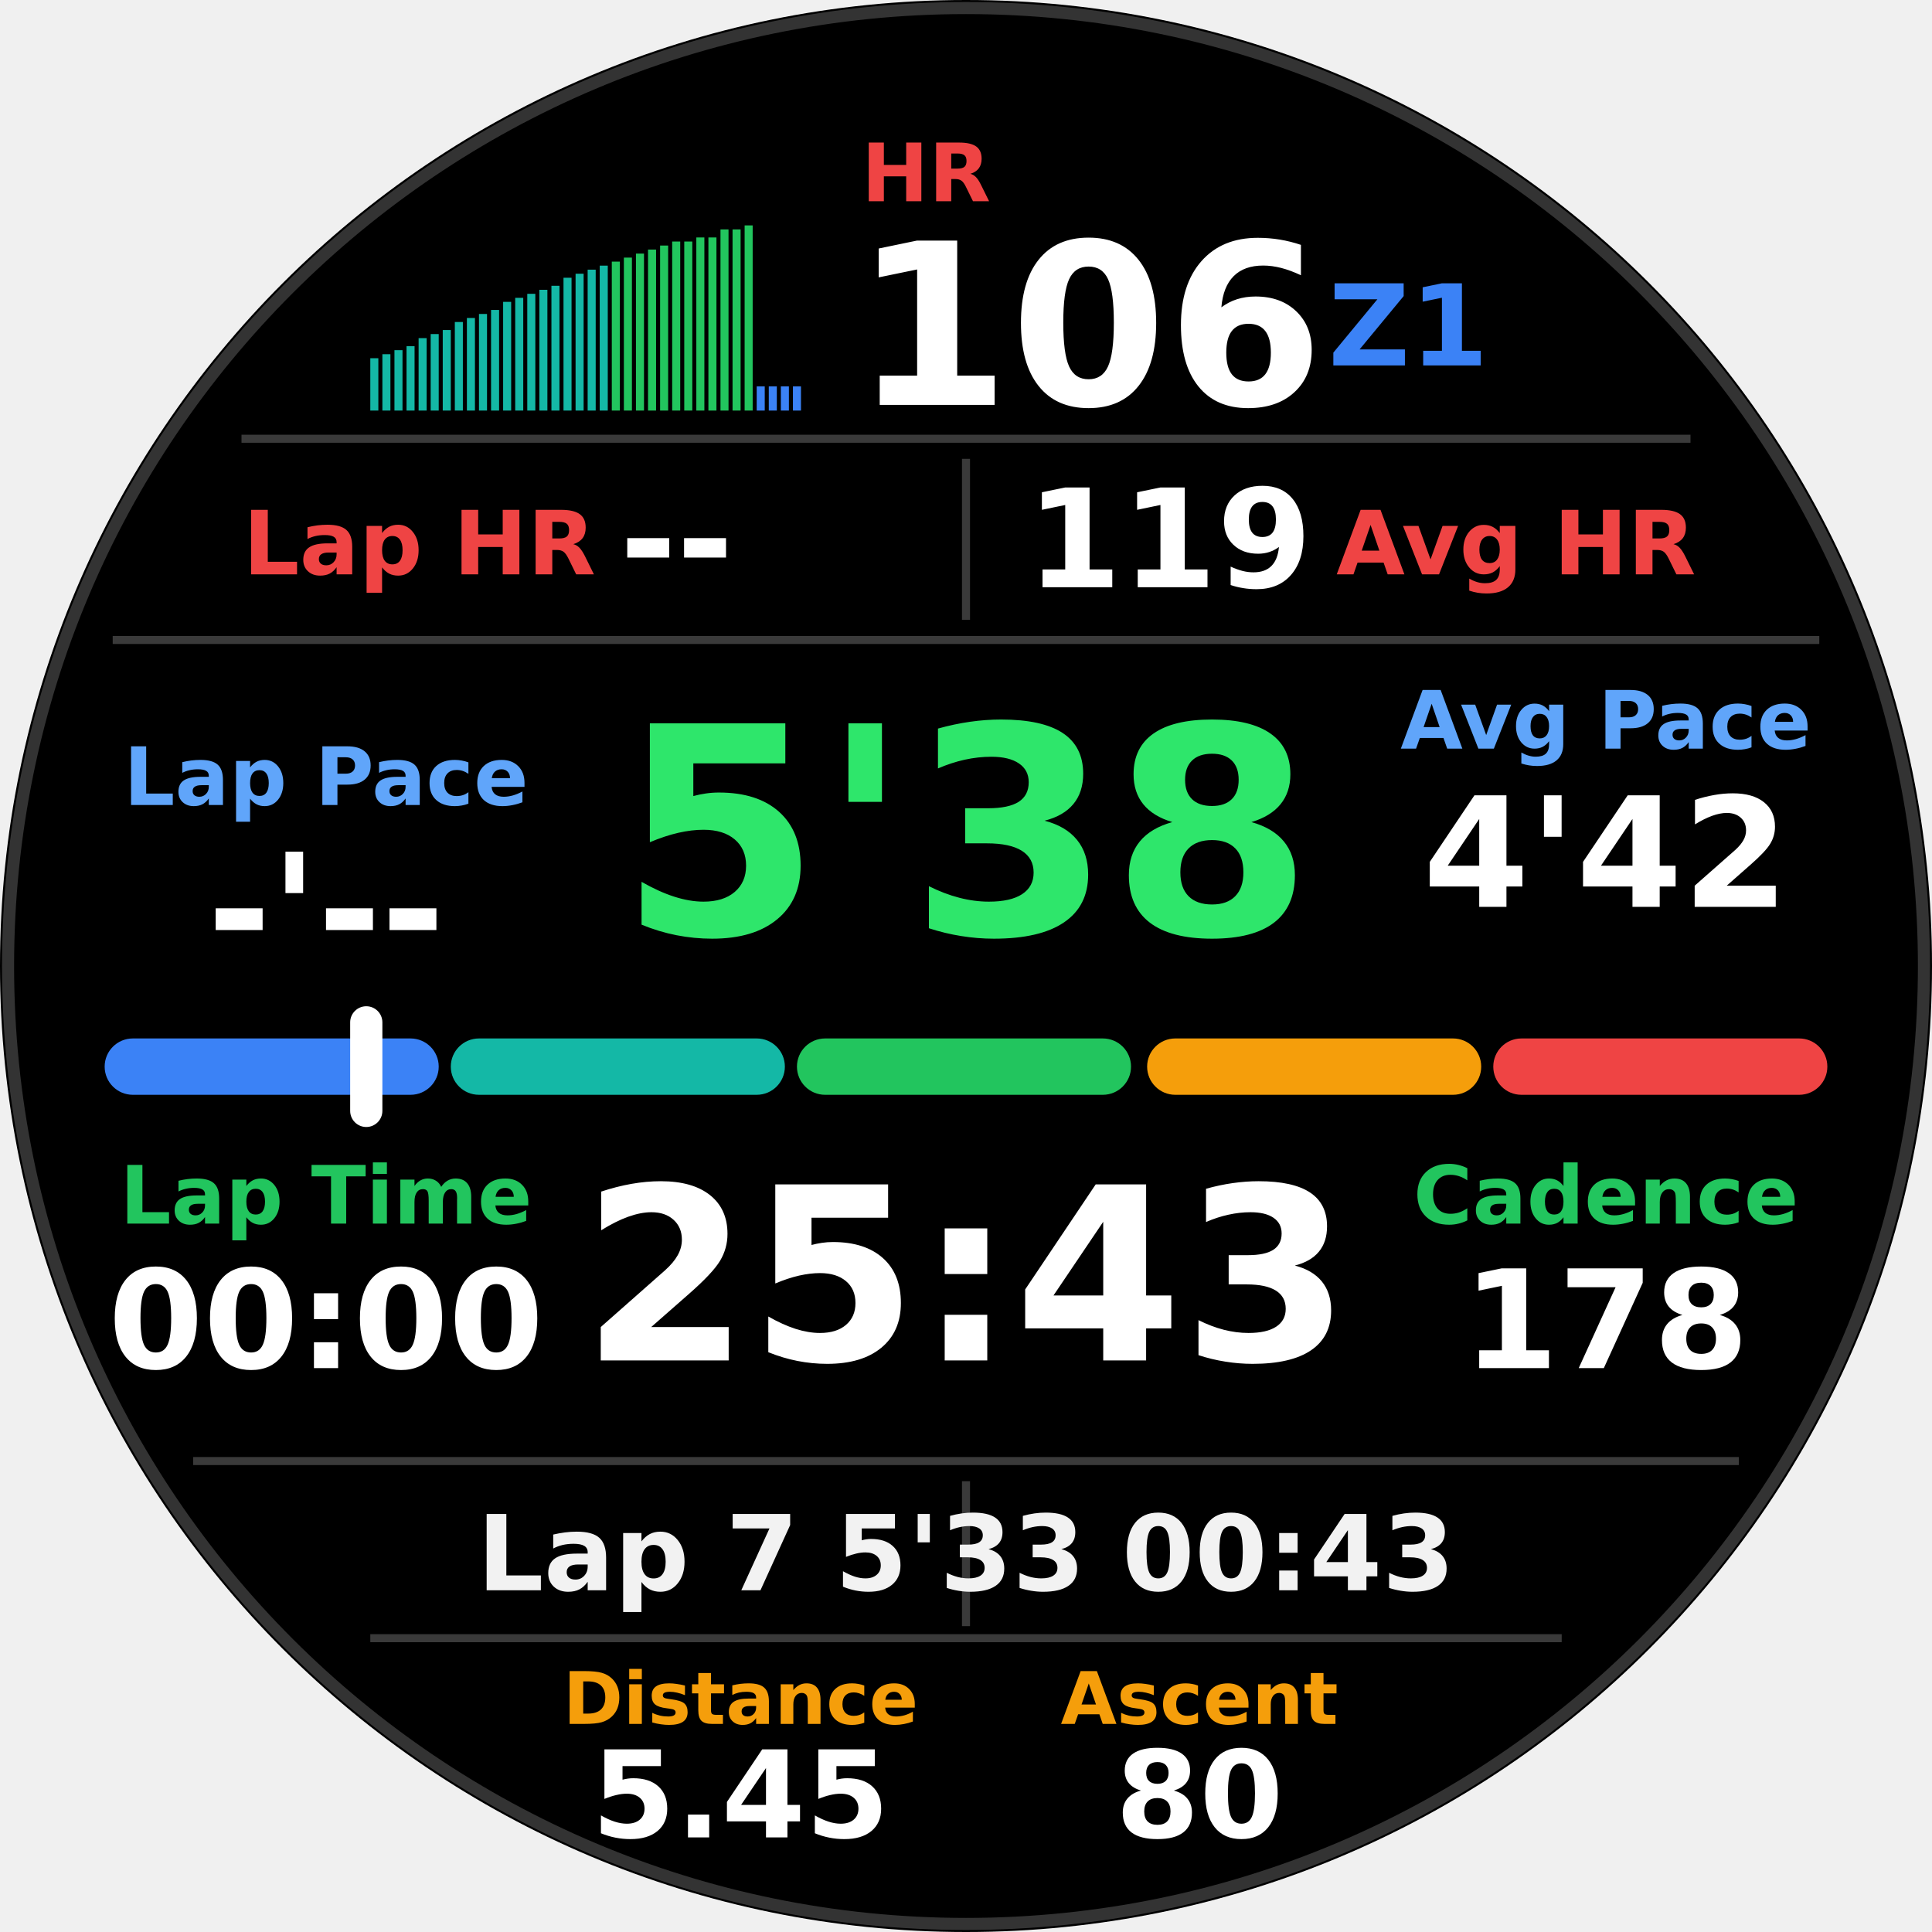
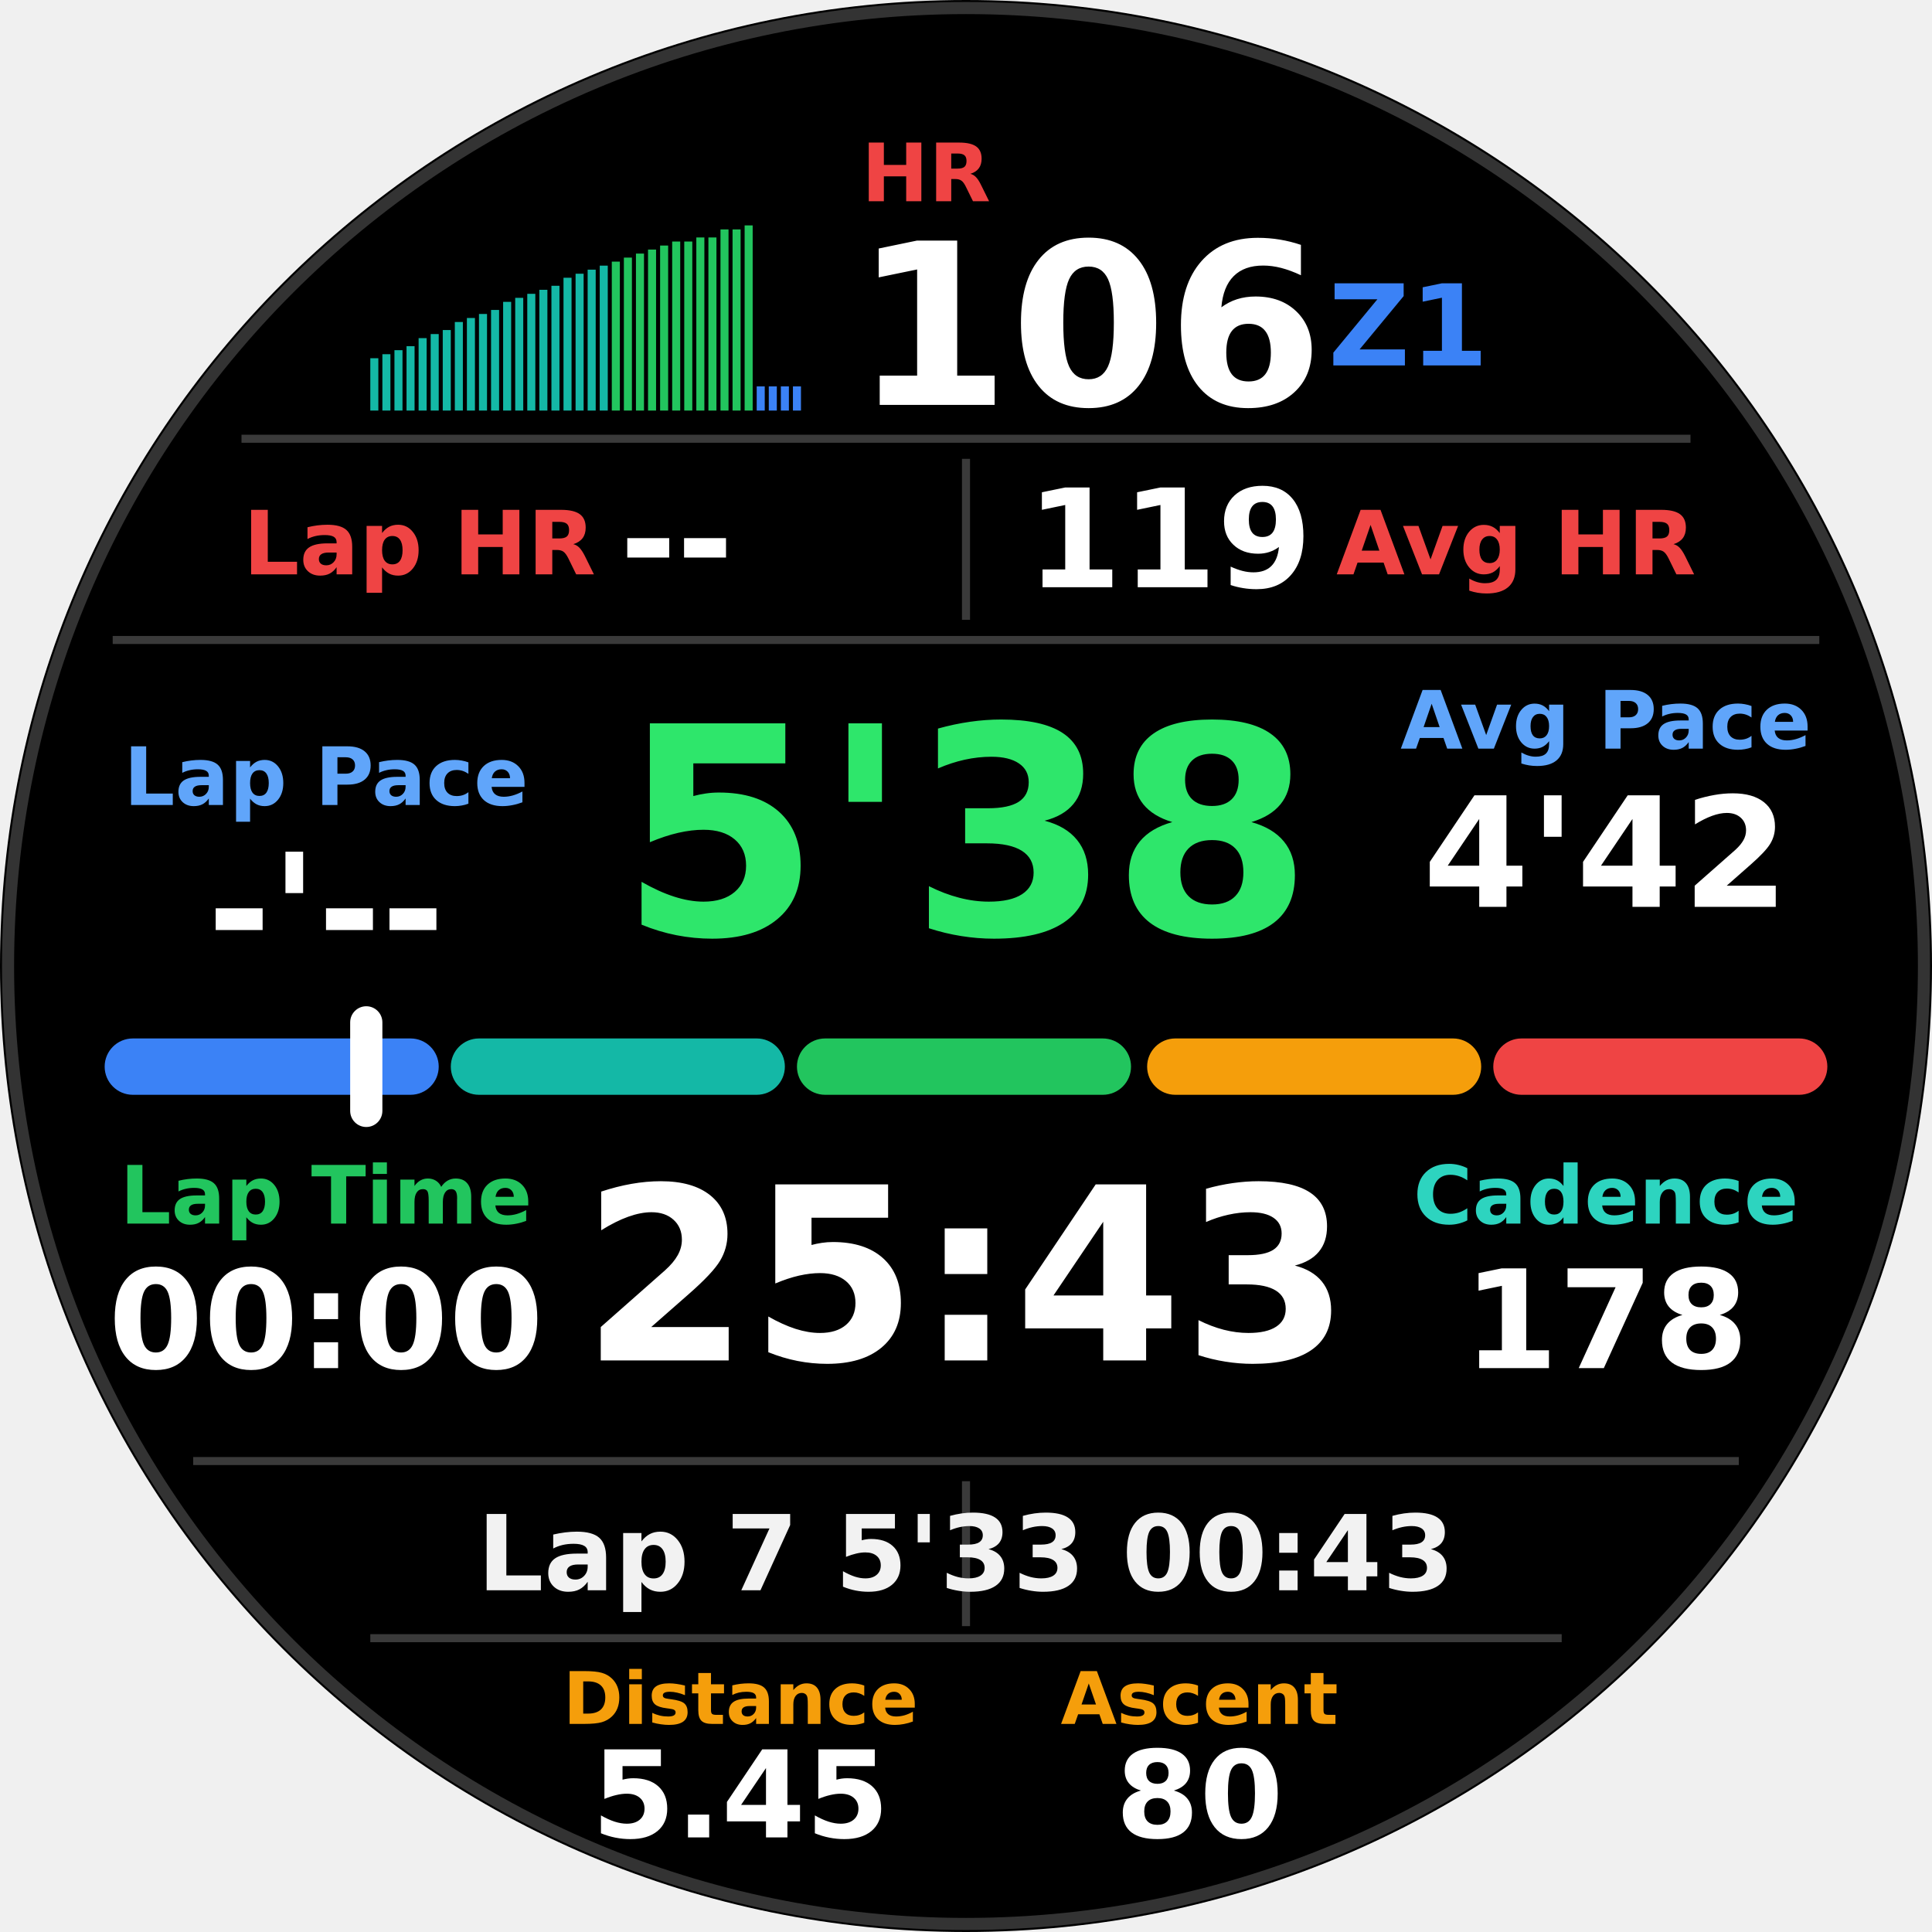
<svg xmlns="http://www.w3.org/2000/svg" width="480" height="480" viewBox="0 0 480 480">
  <defs>
    <clipPath id="round1">
      <circle cx="240" cy="240" r="240" />
    </clipPath>
  </defs>
  <circle cx="240" cy="240" r="239" fill="#000" />
  <g clip-path="url(#round1)">
    <rect x="0" y="0" width="480" height="480" rx="0" fill="#000000" />
    <rect x="60" y="108" width="360" height="2" rx="0" fill="#3a3a3a" />
    <rect x="239" y="114" width="2" height="40" rx="0" fill="#3a3a3a" />
    <rect x="28" y="158" width="424" height="2" rx="0" fill="#3a3a3a" />
    <rect x="48" y="362" width="384" height="2" rx="0" fill="#3a3a3a" />
    <rect x="239" y="368" width="2" height="36" rx="0" fill="#3a3a3a" />
    <rect x="92" y="406" width="296" height="2" rx="0" fill="#3a3a3a" />
    <rect x="92" y="89" width="2" height="13" rx="0" fill="#14b8a6" />
    <rect x="95" y="88" width="2" height="14" rx="0" fill="#14b8a6" />
    <rect x="98" y="87" width="2" height="15" rx="0" fill="#14b8a6" />
    <rect x="101" y="86" width="2" height="16" rx="0" fill="#14b8a6" />
    <rect x="104" y="84" width="2" height="18" rx="0" fill="#14b8a6" />
    <rect x="107" y="83" width="2" height="19" rx="0" fill="#14b8a6" />
    <rect x="110" y="82" width="2" height="20" rx="0" fill="#14b8a6" />
    <rect x="113" y="80" width="2" height="22" rx="0" fill="#14b8a6" />
    <rect x="116" y="79" width="2" height="23" rx="0" fill="#14b8a6" />
    <rect x="119" y="78" width="2" height="24" rx="0" fill="#14b8a6" />
    <rect x="122" y="77" width="2" height="25" rx="0" fill="#14b8a6" />
    <rect x="125" y="75" width="2" height="27" rx="0" fill="#14b8a6" />
    <rect x="128" y="74" width="2" height="28" rx="0" fill="#14b8a6" />
    <rect x="131" y="73" width="2" height="29" rx="0" fill="#14b8a6" />
    <rect x="134" y="72" width="2" height="30" rx="0" fill="#14b8a6" />
    <rect x="137" y="71" width="2" height="31" rx="0" fill="#14b8a6" />
    <rect x="140" y="69" width="2" height="33" rx="0" fill="#14b8a6" />
    <rect x="143" y="68" width="2" height="34" rx="0" fill="#14b8a6" />
    <rect x="146" y="67" width="2" height="35" rx="0" fill="#14b8a6" />
    <rect x="149" y="66" width="2" height="36" rx="0" fill="#14b8a6" />
    <rect x="152" y="65" width="2" height="37" rx="0" fill="#22c55e" />
    <rect x="155" y="64" width="2" height="38" rx="0" fill="#22c55e" />
    <rect x="158" y="63" width="2" height="39" rx="0" fill="#22c55e" />
    <rect x="161" y="62" width="2" height="40" rx="0" fill="#22c55e" />
    <rect x="164" y="61" width="2" height="41" rx="0" fill="#22c55e" />
    <rect x="167" y="60" width="2" height="42" rx="0" fill="#22c55e" />
    <rect x="170" y="60" width="2" height="42" rx="0" fill="#22c55e" />
    <rect x="173" y="59" width="2" height="43" rx="0" fill="#22c55e" />
    <rect x="176" y="59" width="2" height="43" rx="0" fill="#22c55e" />
    <rect x="179" y="57" width="2" height="45" rx="0" fill="#22c55e" />
    <rect x="182" y="57" width="2" height="45" rx="0" fill="#22c55e" />
    <rect x="185" y="56" width="2" height="46" rx="0" fill="#22c55e" />
    <rect x="188" y="96" width="2" height="6" rx="0" fill="#3b82f6" />
    <rect x="191" y="96" width="2" height="6" rx="0" fill="#3b82f6" />
    <rect x="194" y="96" width="2" height="6" rx="0" fill="#3b82f6" />
    <rect x="197" y="96" width="2" height="6" rx="0" fill="#3b82f6" />
    <text x="214" y="50" text-anchor="start" font-size="20" fill="#ef4444" font-family="'DejaVu Sans',Arial,sans-serif" font-weight="600">HR</text>
    <text x="212" y="100.6" text-anchor="start" font-size="56" fill="#ffffff" font-family="'DejaVu Sans',Arial,sans-serif" font-weight="600">106</text>
-     <text x="330" y="90.8" text-anchor="start" font-size="28" fill="#3b82f6" font-family="'DejaVu Sans',Arial,sans-serif" font-weight="600">Z1</text>
    <text x="148" y="142.7" text-anchor="end" font-size="22" fill="#ef4444" font-family="'DejaVu Sans',Arial,sans-serif" font-weight="600">Lap HR</text>
    <text x="154" y="145.9" text-anchor="start" font-size="34" fill="#ffffff" font-family="'DejaVu Sans',Arial,sans-serif" font-weight="600">--</text>
+     <text x="332" y="142.7" text-anchor="start" font-size="22" fill="#ef4444" font-family="'DejaVu Sans',Arial,sans-serif" font-weight="600">Avg HR</text>
    <text x="326" y="145.9" text-anchor="end" font-size="34" fill="#ffffff" font-family="'DejaVu Sans',Arial,sans-serif" font-weight="600">119</text>
-     <text x="332" y="142.7" text-anchor="start" font-size="22" fill="#ef4444" font-family="'DejaVu Sans',Arial,sans-serif" font-weight="600">Avg HR</text>
    <text x="81" y="200" text-anchor="middle" font-size="20" fill="#60a5fa" font-family="'DejaVu Sans',Arial,sans-serif" font-weight="600">Lap Pace</text>
    <text x="81" y="239.3" text-anchor="middle" font-size="38" fill="#ffffff" font-family="'DejaVu Sans',Arial,sans-serif" font-weight="600">-'--</text>
    <text x="240" y="232.2" text-anchor="middle" font-size="72" fill="#2ee66b" font-family="'DejaVu Sans',Arial,sans-serif" font-weight="600">5'38</text>
    <text x="399" y="186" text-anchor="middle" font-size="20" fill="#60a5fa" font-family="'DejaVu Sans',Arial,sans-serif" font-weight="600">Avg Pace</text>
    <text x="399" y="225.3" text-anchor="middle" font-size="38" fill="#ffffff" font-family="'DejaVu Sans',Arial,sans-serif" font-weight="600">4'42</text>
+     <text x="81" y="304" text-anchor="middle" font-size="20" fill="#22c55e" font-family="'DejaVu Sans',Arial,sans-serif" font-weight="600">Lap Time</text>
+     <text x="81" y="339.9" text-anchor="middle" font-size="34" fill="#ffffff" font-family="'DejaVu Sans',Arial,sans-serif" font-weight="600">00:00</text>
+     <text x="240" y="338" text-anchor="middle" font-size="60" fill="#ffffff" font-family="'DejaVu Sans',Arial,sans-serif" font-weight="600">25:43</text>
+     <text x="399" y="304" text-anchor="middle" font-size="20" fill="#2dd4bf" font-family="'DejaVu Sans',Arial,sans-serif" font-weight="600">Cadence</text>
+     <text x="399" y="339.9" text-anchor="middle" font-size="34" fill="#ffffff" font-family="'DejaVu Sans',Arial,sans-serif" font-weight="600">178</text>
+     <text x="184" y="428.3" text-anchor="middle" font-size="18" fill="#f59e0b" font-family="'DejaVu Sans',Arial,sans-serif" font-weight="600">Distance</text>
+     <text x="184" y="456.5" text-anchor="middle" font-size="30" fill="#ffffff" font-family="'DejaVu Sans',Arial,sans-serif" font-weight="600">5.45</text>
+     <text x="298" y="428.3" text-anchor="middle" font-size="18" fill="#f59e0b" font-family="'DejaVu Sans',Arial,sans-serif" font-weight="600">Ascent</text>
+     <text x="298" y="456.5" text-anchor="middle" font-size="30" fill="#ffffff" font-family="'DejaVu Sans',Arial,sans-serif" font-weight="600">80</text>
+     <text x="330" y="90.8" text-anchor="start" font-size="28" fill="#3b82f6" font-family="'DejaVu Sans',Arial,sans-serif" font-weight="600">Z1</text>
    <rect x="26" y="258" width="83" height="14" rx="7" fill="#3b82f6" />
    <rect x="112" y="258" width="83" height="14" rx="7" fill="#14b8a6" />
    <rect x="198" y="258" width="83" height="14" rx="7" fill="#22c55e" />
    <rect x="285" y="258" width="83" height="14" rx="7" fill="#f59e0b" />
    <rect x="371" y="258" width="83" height="14" rx="7" fill="#ef4444" />
    <rect x="87" y="250" width="8" height="30" rx="4" fill="#ffffff" />
-     <text x="81" y="304" text-anchor="middle" font-size="20" fill="#22c55e" font-family="'DejaVu Sans',Arial,sans-serif" font-weight="600">Lap Time</text>
-     <text x="81" y="339.9" text-anchor="middle" font-size="34" fill="#ffffff" font-family="'DejaVu Sans',Arial,sans-serif" font-weight="600">00:00</text>
-     <text x="240" y="338" text-anchor="middle" font-size="60" fill="#ffffff" font-family="'DejaVu Sans',Arial,sans-serif" font-weight="600">25:43</text>
-     <text x="399" y="304" text-anchor="middle" font-size="20" fill="#22c55e" font-family="'DejaVu Sans',Arial,sans-serif" font-weight="600">Cadence</text>
-     <text x="399" y="339.9" text-anchor="middle" font-size="34" fill="#ffffff" font-family="'DejaVu Sans',Arial,sans-serif" font-weight="600">178</text>
-     <text x="184" y="428.3" text-anchor="middle" font-size="18" fill="#f59e0b" font-family="'DejaVu Sans',Arial,sans-serif" font-weight="600">Distance</text>
-     <text x="184" y="456.5" text-anchor="middle" font-size="30" fill="#ffffff" font-family="'DejaVu Sans',Arial,sans-serif" font-weight="600">5.45</text>
-     <text x="298" y="428.3" text-anchor="middle" font-size="18" fill="#f59e0b" font-family="'DejaVu Sans',Arial,sans-serif" font-weight="600">Ascent</text>
-     <text x="298" y="456.5" text-anchor="middle" font-size="30" fill="#ffffff" font-family="'DejaVu Sans',Arial,sans-serif" font-weight="600">80</text>
    <text x="240" y="395.1" text-anchor="middle" font-size="26" fill="#f2f2f2" font-family="'DejaVu Sans',Arial,sans-serif" font-weight="600">Lap 7  5'33  00:43</text>
  </g>
  <circle cx="240" cy="240" r="238" fill="none" stroke="#333" stroke-width="3" />
</svg>
